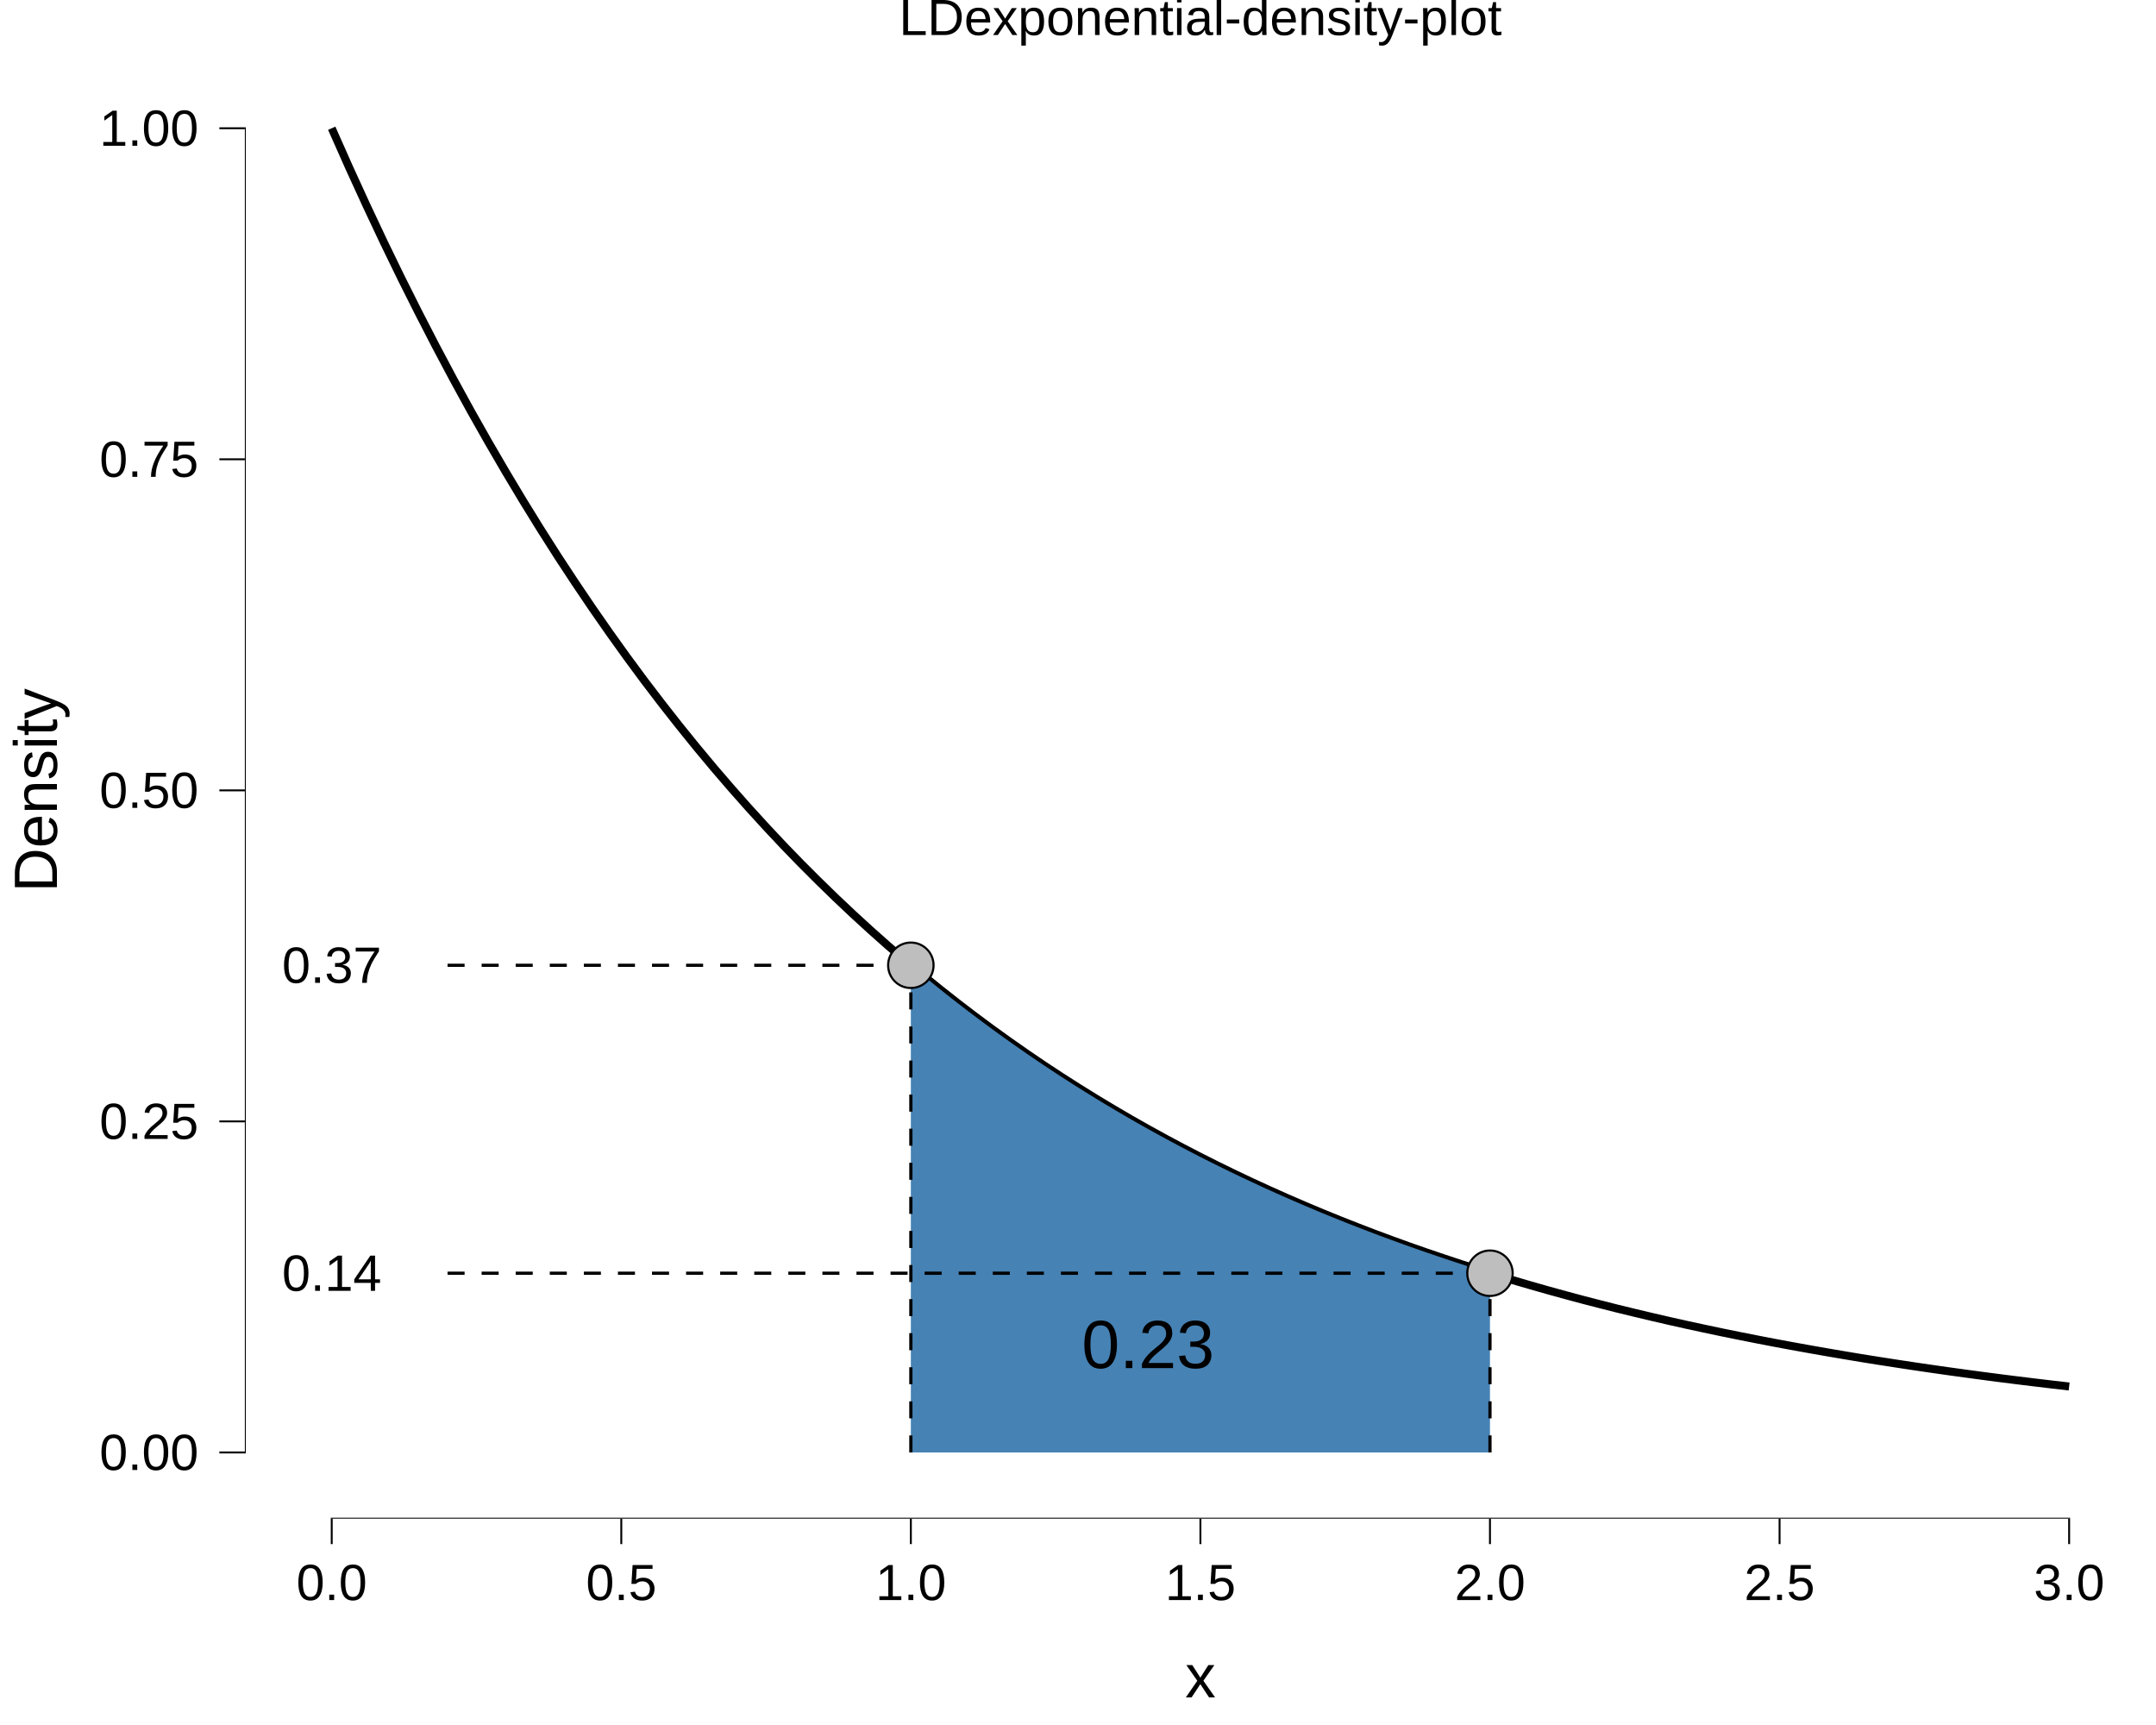
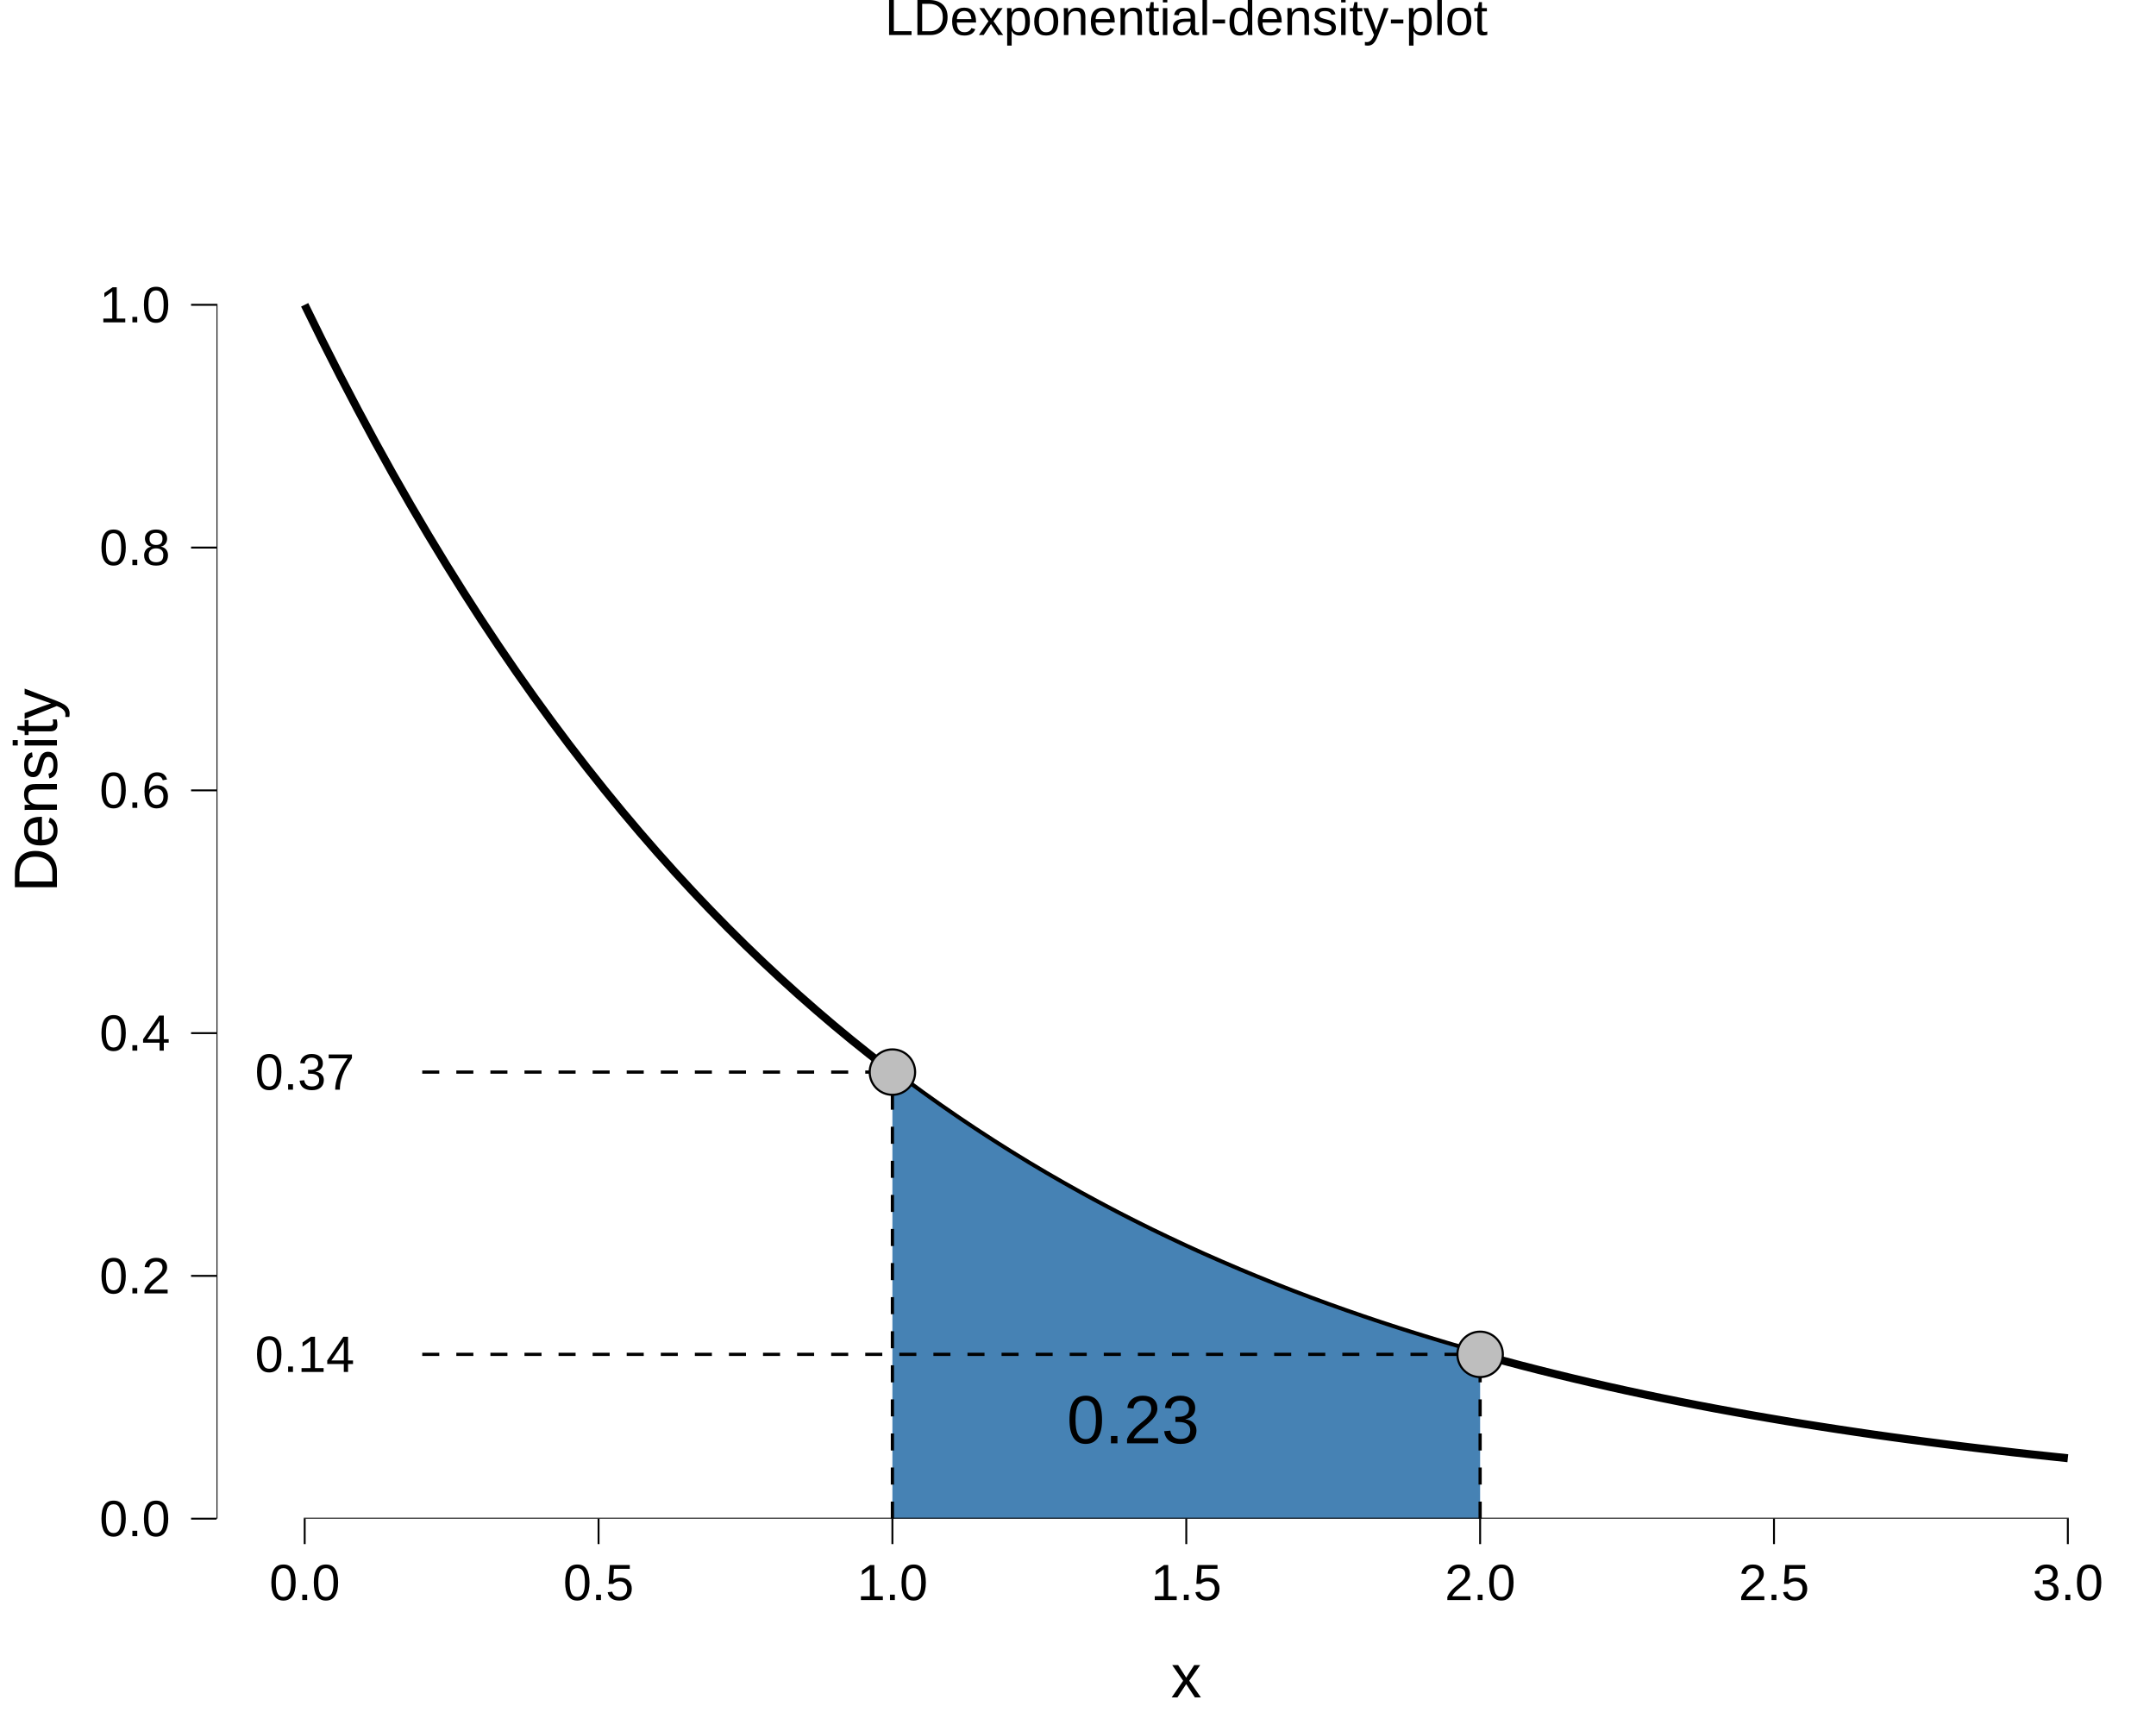
<svg xmlns="http://www.w3.org/2000/svg" viewBox="0 0 720.00 576.00">
  <defs>
    <style type="text/css">
    line, polyline, polygon, path, rect, circle {
      fill: none;
      stroke: #000000;
      stroke-linecap: round;
      stroke-linejoin: round;
      stroke-miterlimit: 10.00;
    }
  </style>
  </defs>
  <rect width="100%" height="100%" style="stroke: none; fill: #FFFFFF;" />
  <rect x="0.00" y="0.00" width="720.00" height="576.00" style="stroke-width: 10.67; stroke: none;" />
  <defs>
-     <clipPath id="cpODEuNzd8NzIwLjAwfDUwNy4xMHwyMC43MQ==">
-       <rect x="81.77" y="20.71" width="638.23" height="486.38" />
+     <clipPath id="cpNzIuMzF8NzIwLjAwfDUwNy4xMHwyMC43MQ==">
+       <rect x="72.31" y="20.71" width="647.69" height="486.38" />
    </clipPath>
  </defs>
-   <rect x="81.77" y="20.71" width="638.23" height="486.38" style="stroke-width: 10.67; stroke: none;" clip-path="url(#cpODEuNzd8NzIwLjAwfDUwNy4xMHwyMC43MQ==)" />
-   <polyline points="110.78,42.82 116.58,55.89 122.38,68.57 128.18,80.88 133.98,92.82 139.79,104.41 145.59,115.66 151.39,126.58 157.19,137.17 163.00,147.45 168.80,157.42 174.60,167.10 180.40,176.50 186.20,185.62 192.01,194.46 197.81,203.05 203.61,211.38 209.41,219.47 215.21,227.32 221.02,234.93 226.82,242.32 232.62,249.49 238.42,256.45 244.23,263.21 250.03,269.76 255.83,276.12 261.63,282.30 267.43,288.29 273.24,294.10 279.04,299.74 284.84,305.22 290.64,310.53 296.44,315.69 302.25,320.69 308.05,325.55 313.85,330.26 319.65,334.83 325.46,339.27 331.26,343.58 337.06,347.75 342.86,351.81 348.66,355.75 354.47,359.57 360.27,363.27 366.07,366.87 371.87,370.36 377.67,373.75 383.48,377.04 389.28,380.23 395.08,383.32 400.88,386.33 406.68,389.24 412.49,392.07 418.29,394.82 424.09,397.48 429.89,400.07 435.70,402.58 441.50,405.02 447.30,407.38 453.10,409.67 458.90,411.90 464.71,414.06 470.51,416.16 476.31,418.19 482.11,420.16 487.91,422.08 493.72,423.94 499.52,425.74 505.32,427.49 511.12,429.19 516.93,430.84 522.73,432.44 528.53,434.00 534.33,435.50 540.13,436.97 545.94,438.38 551.74,439.76 557.54,441.10 563.34,442.40 569.14,443.65 574.95,444.88 580.75,446.06 586.55,447.21 592.35,448.33 598.16,449.41 603.96,450.46 609.76,451.48 615.56,452.47 621.36,453.44 627.17,454.37 632.97,455.27 638.77,456.15 644.57,457.00 650.37,457.83 656.18,458.63 661.98,459.41 667.78,460.17 673.58,460.90 679.39,461.61 685.19,462.30 690.99,462.97 " style="stroke-width: 2.67; stroke-linecap: butt;" clip-path="url(#cpODEuNzd8NzIwLjAwfDUwNy4xMHwyMC43MQ==)" />
-   <polygon points="304.18,322.32 306.11,323.94 308.05,325.55 309.98,327.13 311.92,328.70 313.85,330.26 315.78,331.80 317.72,333.32 319.65,334.83 321.59,336.32 323.52,337.80 325.46,339.27 327.39,340.72 329.32,342.15 331.26,343.58 333.19,344.98 335.13,346.38 337.06,347.75 338.99,349.12 340.93,350.47 342.86,351.81 344.80,353.14 346.73,354.45 348.66,355.75 350.60,357.03 352.53,358.31 354.47,359.57 356.40,360.81 358.33,362.05 360.27,363.27 362.20,364.48 364.14,365.68 366.07,366.87 368.00,368.05 369.94,369.21 371.87,370.36 373.81,371.50 375.74,372.63 377.67,373.75 379.61,374.86 381.54,375.95 383.48,377.04 385.41,378.11 387.34,379.17 389.28,380.23 391.21,381.27 393.15,382.30 395.08,383.32 397.01,384.33 398.95,385.34 400.88,386.33 402.82,387.31 404.75,388.28 406.68,389.24 408.62,390.20 410.55,391.14 412.49,392.07 414.42,393.00 416.36,393.91 418.29,394.82 420.22,395.72 422.16,396.61 424.09,397.48 426.03,398.36 427.96,399.22 429.89,400.07 431.83,400.92 433.76,401.75 435.70,402.58 437.63,403.40 439.56,404.21 441.50,405.02 443.43,405.81 445.37,406.60 447.30,407.38 449.23,408.15 451.17,408.92 453.10,409.67 455.04,410.42 456.97,411.16 458.90,411.90 460.84,412.63 462.77,413.35 464.71,414.06 466.64,414.76 468.57,415.46 470.51,416.16 472.44,416.84 474.38,417.52 476.31,418.19 478.24,418.85 480.18,419.51 482.11,420.16 484.05,420.81 485.98,421.45 487.91,422.08 489.85,422.71 491.78,423.33 493.72,423.94 495.65,424.55 497.58,425.15 497.58,484.99 495.65,484.99 493.72,484.99 491.78,484.99 489.85,484.99 487.91,484.99 485.98,484.99 484.05,484.99 482.11,484.99 480.18,484.99 478.24,484.99 476.31,484.99 474.38,484.99 472.44,484.99 470.51,484.99 468.57,484.99 466.64,484.99 464.71,484.99 462.77,484.99 460.84,484.99 458.90,484.99 456.97,484.99 455.04,484.99 453.10,484.99 451.17,484.99 449.23,484.99 447.30,484.99 445.37,484.99 443.43,484.99 441.50,484.99 439.56,484.99 437.63,484.99 435.70,484.99 433.76,484.99 431.83,484.99 429.89,484.99 427.96,484.99 426.03,484.99 424.09,484.99 422.16,484.99 420.22,484.99 418.29,484.99 416.36,484.99 414.42,484.99 412.49,484.99 410.55,484.99 408.62,484.99 406.68,484.99 404.75,484.99 402.82,484.99 400.88,484.99 398.95,484.99 397.01,484.99 395.08,484.99 393.15,484.99 391.21,484.99 389.28,484.99 387.34,484.99 385.41,484.99 383.48,484.99 381.54,484.99 379.61,484.99 377.67,484.99 375.74,484.99 373.81,484.99 371.87,484.99 369.94,484.99 368.00,484.99 366.07,484.99 364.14,484.99 362.20,484.99 360.27,484.99 358.33,484.99 356.40,484.99 354.47,484.99 352.53,484.99 350.60,484.99 348.66,484.99 346.73,484.99 344.80,484.99 342.86,484.99 340.93,484.99 338.99,484.99 337.06,484.99 335.13,484.99 333.19,484.99 331.26,484.99 329.32,484.99 327.39,484.99 325.46,484.99 323.52,484.99 321.59,484.99 319.65,484.99 317.72,484.99 315.78,484.99 313.85,484.99 311.92,484.99 309.98,484.99 308.05,484.99 306.11,484.99 304.18,484.99 " style="stroke-width: 0.00; stroke: none; fill: #4682B4;" clip-path="url(#cpODEuNzd8NzIwLjAwfDUwNy4xMHwyMC43MQ==)" />
-   <polyline points="304.18,322.32 306.11,323.94 308.05,325.55 309.98,327.13 311.92,328.70 313.85,330.26 315.78,331.80 317.72,333.32 319.65,334.83 321.59,336.32 323.52,337.80 325.46,339.27 327.39,340.72 329.32,342.15 331.26,343.58 333.19,344.98 335.13,346.38 337.06,347.75 338.99,349.12 340.93,350.47 342.86,351.81 344.80,353.14 346.73,354.45 348.66,355.75 350.60,357.03 352.53,358.31 354.47,359.57 356.40,360.81 358.33,362.05 360.27,363.27 362.20,364.48 364.14,365.68 366.07,366.87 368.00,368.05 369.94,369.21 371.87,370.36 373.81,371.50 375.74,372.63 377.67,373.75 379.61,374.86 381.54,375.95 383.48,377.04 385.41,378.11 387.34,379.17 389.28,380.23 391.21,381.27 393.15,382.30 395.08,383.32 397.01,384.33 398.95,385.34 400.88,386.33 402.82,387.31 404.75,388.28 406.68,389.24 408.62,390.20 410.55,391.14 412.49,392.07 414.42,393.00 416.36,393.91 418.29,394.82 420.22,395.72 422.16,396.61 424.09,397.48 426.03,398.36 427.96,399.22 429.89,400.07 431.83,400.92 433.76,401.75 435.70,402.58 437.63,403.40 439.56,404.21 441.50,405.02 443.43,405.81 445.37,406.60 447.30,407.38 449.23,408.15 451.17,408.92 453.10,409.67 455.04,410.42 456.97,411.16 458.90,411.90 460.84,412.63 462.77,413.35 464.71,414.06 466.64,414.76 468.57,415.46 470.51,416.16 472.44,416.84 474.38,417.52 476.31,418.19 478.24,418.85 480.18,419.51 482.11,420.16 484.05,420.81 485.98,421.45 487.91,422.08 489.85,422.71 491.78,423.33 493.72,423.94 495.65,424.55 497.58,425.15 " style="stroke-width: 1.07; stroke: none;" clip-path="url(#cpODEuNzd8NzIwLjAwfDUwNy4xMHwyMC43MQ==)" />
-   <polyline points="497.58,484.99 495.65,484.99 493.72,484.99 491.78,484.99 489.85,484.99 487.91,484.99 485.98,484.99 484.05,484.99 482.11,484.99 480.18,484.99 478.24,484.99 476.31,484.99 474.38,484.99 472.44,484.99 470.51,484.99 468.57,484.99 466.64,484.99 464.71,484.99 462.77,484.99 460.84,484.99 458.90,484.99 456.97,484.99 455.04,484.99 453.10,484.99 451.17,484.99 449.23,484.99 447.30,484.99 445.37,484.99 443.43,484.99 441.50,484.99 439.56,484.99 437.63,484.99 435.70,484.99 433.76,484.99 431.83,484.99 429.89,484.99 427.96,484.99 426.03,484.99 424.09,484.99 422.16,484.99 420.22,484.99 418.29,484.99 416.36,484.99 414.42,484.99 412.49,484.99 410.55,484.99 408.62,484.99 406.68,484.99 404.75,484.99 402.82,484.99 400.88,484.99 398.95,484.99 397.01,484.99 395.08,484.99 393.15,484.99 391.21,484.99 389.28,484.99 387.34,484.99 385.41,484.99 383.48,484.99 381.54,484.99 379.61,484.99 377.67,484.99 375.74,484.99 373.81,484.99 371.87,484.99 369.94,484.99 368.00,484.99 366.07,484.99 364.14,484.99 362.20,484.99 360.27,484.99 358.33,484.99 356.40,484.99 354.47,484.99 352.53,484.99 350.60,484.99 348.66,484.99 346.73,484.99 344.80,484.99 342.86,484.99 340.93,484.99 338.99,484.99 337.06,484.99 335.13,484.99 333.19,484.99 331.26,484.99 329.32,484.99 327.39,484.99 325.46,484.99 323.52,484.99 321.59,484.99 319.65,484.99 317.72,484.99 315.78,484.99 313.85,484.99 311.92,484.99 309.98,484.99 308.05,484.99 306.11,484.99 304.18,484.99 " style="stroke-width: 1.07; stroke: none;" clip-path="url(#cpODEuNzd8NzIwLjAwfDUwNy4xMHwyMC43MQ==)" />
-   <g clip-path="url(#cpODEuNzd8NzIwLjAwfDUwNy4xMHwyMC43MQ==)">
-     <text x="361.24" y="456.82" style="font-size: 22.76px; font-family: Liberation Sans;" textLength="44.30px" lengthAdjust="spacingAndGlyphs">0.23</text>
+   <rect x="72.31" y="20.71" width="647.69" height="486.38" style="stroke-width: 10.67; stroke: none;" clip-path="url(#cpNzIuMzF8NzIwLjAwfDUwNy4xMHwyMC43MQ==)" />
+   <polyline points="101.75,101.78 107.64,113.76 113.53,125.38 119.42,136.66 125.30,147.61 131.19,158.24 137.08,168.55 142.97,178.55 148.86,188.26 154.75,197.68 160.63,206.83 166.52,215.70 172.41,224.32 178.30,232.67 184.19,240.78 190.07,248.65 195.96,256.29 201.85,263.70 207.74,270.90 213.63,277.88 219.51,284.65 225.40,291.23 231.29,297.61 237.18,303.80 243.07,309.81 248.95,315.64 254.84,321.30 260.73,326.79 266.62,332.12 272.51,337.29 278.39,342.31 284.28,347.18 290.17,351.90 296.06,356.49 301.95,360.94 307.84,365.26 313.72,369.45 319.61,373.52 325.50,377.47 331.39,381.30 337.28,385.02 343.16,388.63 349.05,392.13 354.94,395.52 360.83,398.82 366.72,402.02 372.60,405.13 378.49,408.14 384.38,411.07 390.27,413.90 396.16,416.66 402.04,419.33 407.93,421.92 413.82,424.44 419.71,426.88 425.60,429.26 431.48,431.56 437.37,433.79 443.26,435.96 449.15,438.06 455.04,440.10 460.92,442.08 466.81,444.00 472.70,445.86 478.59,447.67 484.48,449.43 490.37,451.13 496.25,452.79 502.14,454.39 508.03,455.95 513.92,457.46 519.81,458.93 525.69,460.35 531.58,461.73 537.47,463.08 543.36,464.38 549.25,465.64 555.13,466.86 561.02,468.05 566.91,469.21 572.80,470.33 578.69,471.41 584.57,472.47 590.46,473.49 596.35,474.49 602.24,475.45 608.13,476.38 614.01,477.29 619.90,478.17 625.79,479.03 631.68,479.86 637.57,480.66 643.46,481.44 649.34,482.20 655.23,482.94 661.12,483.65 667.01,484.34 672.90,485.02 678.78,485.67 684.67,486.30 690.56,486.92 " style="stroke-width: 2.67; stroke-linecap: butt;" clip-path="url(#cpNzIuMzF8NzIwLjAwfDUwNy4xMHwyMC43MQ==)" />
+   <polygon points="298.02,357.99 299.98,359.47 301.95,360.94 303.91,362.40 305.87,363.83 307.84,365.26 309.80,366.67 311.76,368.07 313.72,369.45 315.69,370.82 317.65,372.18 319.61,373.52 321.57,374.85 323.54,376.17 325.50,377.47 327.46,378.76 329.42,380.03 331.39,381.30 333.35,382.55 335.31,383.79 337.28,385.02 339.24,386.23 341.20,387.43 343.16,388.63 345.13,389.80 347.09,390.97 349.05,392.13 351.01,393.27 352.98,394.40 354.94,395.52 356.90,396.63 358.87,397.73 360.83,398.82 362.79,399.90 364.75,400.97 366.72,402.02 368.68,403.07 370.64,404.10 372.60,405.13 374.57,406.14 376.53,407.15 378.49,408.14 380.45,409.13 382.42,410.10 384.38,411.07 386.34,412.02 388.31,412.97 390.27,413.90 392.23,414.83 394.19,415.75 396.16,416.66 398.12,417.56 400.08,418.45 402.04,419.33 404.01,420.20 405.97,421.07 407.93,421.92 409.90,422.77 411.86,423.61 413.82,424.44 415.78,425.26 417.75,426.08 419.71,426.88 421.67,427.68 423.63,428.47 425.60,429.26 427.56,430.03 429.52,430.80 431.48,431.56 433.45,432.31 435.41,433.05 437.37,433.79 439.34,434.52 441.30,435.24 443.26,435.96 445.22,436.66 447.19,437.36 449.15,438.06 451.11,438.74 453.07,439.42 455.04,440.10 457.00,440.76 458.96,441.42 460.92,442.08 462.89,442.73 464.85,443.37 466.81,444.00 468.78,444.63 470.74,445.25 472.70,445.86 474.66,446.47 476.63,447.08 478.59,447.67 480.55,448.27 482.51,448.85 484.48,449.43 486.44,450.00 488.40,450.57 490.37,451.13 492.33,451.69 494.29,452.24 494.29,507.10 492.33,507.10 490.37,507.10 488.40,507.10 486.44,507.10 484.48,507.10 482.51,507.10 480.55,507.10 478.59,507.10 476.63,507.10 474.66,507.10 472.70,507.10 470.74,507.10 468.78,507.10 466.81,507.10 464.85,507.10 462.89,507.10 460.92,507.10 458.96,507.10 457.00,507.10 455.04,507.10 453.07,507.10 451.11,507.10 449.15,507.10 447.19,507.10 445.22,507.10 443.26,507.10 441.30,507.10 439.34,507.10 437.37,507.10 435.41,507.10 433.45,507.10 431.48,507.10 429.52,507.10 427.56,507.10 425.60,507.10 423.63,507.10 421.67,507.10 419.71,507.10 417.75,507.10 415.78,507.10 413.82,507.10 411.86,507.10 409.90,507.10 407.93,507.10 405.97,507.10 404.01,507.10 402.04,507.10 400.08,507.10 398.12,507.10 396.16,507.10 394.19,507.10 392.23,507.10 390.27,507.10 388.31,507.10 386.34,507.10 384.38,507.10 382.42,507.10 380.45,507.10 378.49,507.10 376.53,507.10 374.57,507.10 372.60,507.10 370.64,507.10 368.68,507.10 366.72,507.10 364.75,507.10 362.79,507.10 360.83,507.10 358.87,507.10 356.90,507.10 354.94,507.10 352.98,507.10 351.01,507.10 349.05,507.10 347.09,507.10 345.13,507.10 343.16,507.10 341.20,507.10 339.24,507.10 337.28,507.10 335.31,507.10 333.35,507.10 331.39,507.10 329.42,507.10 327.46,507.10 325.50,507.10 323.54,507.10 321.57,507.10 319.61,507.10 317.65,507.10 315.69,507.10 313.72,507.10 311.76,507.10 309.80,507.10 307.84,507.10 305.87,507.10 303.91,507.10 301.95,507.10 299.98,507.10 298.02,507.10 " style="stroke-width: 0.00; stroke: none; fill: #4682B4;" clip-path="url(#cpNzIuMzF8NzIwLjAwfDUwNy4xMHwyMC43MQ==)" />
+   <polyline points="298.02,357.99 299.98,359.47 301.95,360.94 303.91,362.40 305.87,363.83 307.84,365.26 309.80,366.67 311.76,368.07 313.72,369.45 315.69,370.82 317.65,372.18 319.61,373.52 321.57,374.85 323.54,376.17 325.50,377.47 327.46,378.76 329.42,380.03 331.39,381.30 333.35,382.55 335.31,383.79 337.28,385.02 339.24,386.23 341.20,387.43 343.16,388.63 345.13,389.80 347.09,390.97 349.05,392.13 351.01,393.27 352.98,394.40 354.94,395.52 356.90,396.63 358.87,397.73 360.83,398.82 362.79,399.90 364.75,400.97 366.72,402.02 368.68,403.07 370.64,404.10 372.60,405.13 374.57,406.14 376.53,407.15 378.49,408.14 380.45,409.13 382.42,410.10 384.38,411.07 386.34,412.02 388.31,412.97 390.27,413.90 392.23,414.83 394.19,415.75 396.16,416.66 398.12,417.56 400.08,418.45 402.04,419.33 404.01,420.20 405.97,421.07 407.93,421.92 409.90,422.77 411.86,423.61 413.82,424.44 415.78,425.26 417.75,426.08 419.71,426.88 421.67,427.68 423.63,428.47 425.60,429.26 427.56,430.03 429.52,430.80 431.48,431.56 433.45,432.31 435.41,433.05 437.37,433.79 439.34,434.52 441.30,435.24 443.26,435.96 445.22,436.66 447.19,437.36 449.15,438.06 451.11,438.74 453.07,439.42 455.04,440.10 457.00,440.76 458.96,441.42 460.92,442.08 462.89,442.73 464.85,443.37 466.81,444.00 468.78,444.63 470.74,445.25 472.70,445.86 474.66,446.47 476.63,447.08 478.59,447.67 480.55,448.27 482.51,448.85 484.48,449.43 486.44,450.00 488.40,450.57 490.37,451.13 492.33,451.69 494.29,452.24 " style="stroke-width: 1.07; stroke: none;" clip-path="url(#cpNzIuMzF8NzIwLjAwfDUwNy4xMHwyMC43MQ==)" />
+   <polyline points="494.29,507.10 492.33,507.10 490.37,507.10 488.40,507.10 486.44,507.10 484.48,507.10 482.51,507.10 480.55,507.10 478.59,507.10 476.63,507.10 474.66,507.10 472.70,507.10 470.74,507.10 468.78,507.10 466.81,507.10 464.85,507.10 462.89,507.10 460.92,507.10 458.96,507.10 457.00,507.10 455.04,507.10 453.07,507.10 451.11,507.10 449.15,507.10 447.19,507.10 445.22,507.10 443.26,507.10 441.30,507.10 439.34,507.10 437.37,507.10 435.41,507.10 433.45,507.10 431.48,507.10 429.52,507.10 427.56,507.10 425.60,507.10 423.63,507.10 421.67,507.10 419.71,507.10 417.75,507.10 415.78,507.10 413.82,507.10 411.86,507.10 409.90,507.10 407.93,507.10 405.97,507.10 404.01,507.10 402.04,507.10 400.08,507.10 398.12,507.10 396.16,507.10 394.19,507.10 392.23,507.10 390.27,507.10 388.31,507.10 386.34,507.10 384.38,507.10 382.42,507.10 380.45,507.10 378.49,507.10 376.53,507.10 374.57,507.10 372.60,507.10 370.64,507.10 368.68,507.10 366.72,507.10 364.75,507.10 362.79,507.10 360.83,507.10 358.87,507.10 356.90,507.10 354.94,507.10 352.98,507.10 351.01,507.10 349.05,507.10 347.09,507.10 345.13,507.10 343.16,507.10 341.20,507.10 339.24,507.10 337.28,507.10 335.31,507.10 333.35,507.10 331.39,507.10 329.42,507.10 327.46,507.10 325.50,507.10 323.54,507.10 321.57,507.10 319.61,507.10 317.65,507.10 315.69,507.10 313.72,507.10 311.76,507.10 309.80,507.10 307.84,507.10 305.87,507.10 303.91,507.10 301.95,507.10 299.98,507.10 298.02,507.10 " style="stroke-width: 1.07; stroke: none;" clip-path="url(#cpNzIuMzF8NzIwLjAwfDUwNy4xMHwyMC43MQ==)" />
+   <g clip-path="url(#cpNzIuMzF8NzIwLjAwfDUwNy4xMHwyMC43MQ==)">
+     <text x="356.26" y="481.93" style="font-size: 22.76px; font-family: Liberation Sans;" textLength="44.30px" lengthAdjust="spacingAndGlyphs">0.23</text>
  </g>
-   <line x1="149.46" y1="322.32" x2="304.18" y2="322.32" style="stroke-width: 1.07; stroke-dasharray: 5.69,5.69; stroke-linecap: butt;" clip-path="url(#cpODEuNzd8NzIwLjAwfDUwNy4xMHwyMC43MQ==)" />
-   <line x1="149.46" y1="425.15" x2="497.58" y2="425.15" style="stroke-width: 1.07; stroke-dasharray: 5.69,5.69; stroke-linecap: butt;" clip-path="url(#cpODEuNzd8NzIwLjAwfDUwNy4xMHwyMC43MQ==)" />
-   <g clip-path="url(#cpODEuNzd8NzIwLjAwfDUwNy4xMHwyMC43MQ==)">
-     <text x="94.18" y="328.19" style="font-size: 17.07px; font-family: Liberation Sans;" textLength="33.19px" lengthAdjust="spacingAndGlyphs">0.37</text>
+   <line x1="141.01" y1="357.99" x2="298.02" y2="357.99" style="stroke-width: 1.07; stroke-dasharray: 5.69,5.69; stroke-linecap: butt;" clip-path="url(#cpNzIuMzF8NzIwLjAwfDUwNy4xMHwyMC43MQ==)" />
+   <line x1="141.01" y1="452.24" x2="494.29" y2="452.24" style="stroke-width: 1.07; stroke-dasharray: 5.69,5.69; stroke-linecap: butt;" clip-path="url(#cpNzIuMzF8NzIwLjAwfDUwNy4xMHwyMC43MQ==)" />
+   <g clip-path="url(#cpNzIuMzF8NzIwLjAwfDUwNy4xMHwyMC43MQ==)">
+     <text x="85.16" y="363.86" style="font-size: 17.07px; font-family: Liberation Sans;" textLength="33.19px" lengthAdjust="spacingAndGlyphs">0.37</text>
  </g>
-   <g clip-path="url(#cpODEuNzd8NzIwLjAwfDUwNy4xMHwyMC43MQ==)">
-     <text x="94.18" y="431.02" style="font-size: 17.07px; font-family: Liberation Sans;" textLength="33.19px" lengthAdjust="spacingAndGlyphs">0.14</text>
+   <g clip-path="url(#cpNzIuMzF8NzIwLjAwfDUwNy4xMHwyMC43MQ==)">
+     <text x="85.16" y="458.11" style="font-size: 17.07px; font-family: Liberation Sans;" textLength="33.19px" lengthAdjust="spacingAndGlyphs">0.14</text>
  </g>
-   <line x1="304.18" y1="484.99" x2="304.18" y2="322.32" style="stroke-width: 1.07; stroke-dasharray: 5.69,5.69; stroke-linecap: butt;" clip-path="url(#cpODEuNzd8NzIwLjAwfDUwNy4xMHwyMC43MQ==)" />
-   <line x1="497.58" y1="484.99" x2="497.58" y2="425.15" style="stroke-width: 1.07; stroke-dasharray: 5.69,5.69; stroke-linecap: butt;" clip-path="url(#cpODEuNzd8NzIwLjAwfDUwNy4xMHwyMC43MQ==)" />
-   <circle cx="304.18" cy="322.32" r="5.69pt" style="stroke-width: 0.71; fill: #BEBEBE;" clip-path="url(#cpODEuNzd8NzIwLjAwfDUwNy4xMHwyMC43MQ==)" />
-   <circle cx="497.58" cy="425.15" r="5.69pt" style="stroke-width: 0.71; fill: #BEBEBE;" clip-path="url(#cpODEuNzd8NzIwLjAwfDUwNy4xMHwyMC43MQ==)" />
-   <line x1="110.46" y1="507.10" x2="691.31" y2="507.10" style="stroke-width: 0.64; stroke-linecap: butt;" clip-path="url(#cpODEuNzd8NzIwLjAwfDUwNy4xMHwyMC43MQ==)" />
-   <line x1="81.77" y1="485.31" x2="81.77" y2="42.50" style="stroke-width: 0.64; stroke-linecap: butt;" clip-path="url(#cpODEuNzd8NzIwLjAwfDUwNy4xMHwyMC43MQ==)" />
-   <rect x="81.77" y="20.71" width="638.23" height="486.38" style="stroke-width: 0.00; stroke: none;" clip-path="url(#cpODEuNzd8NzIwLjAwfDUwNy4xMHwyMC43MQ==)" />
+   <line x1="298.02" y1="507.10" x2="298.02" y2="357.99" style="stroke-width: 1.07; stroke-dasharray: 5.69,5.69; stroke-linecap: butt;" clip-path="url(#cpNzIuMzF8NzIwLjAwfDUwNy4xMHwyMC43MQ==)" />
+   <line x1="494.29" y1="507.10" x2="494.29" y2="452.24" style="stroke-width: 1.07; stroke-dasharray: 5.69,5.69; stroke-linecap: butt;" clip-path="url(#cpNzIuMzF8NzIwLjAwfDUwNy4xMHwyMC43MQ==)" />
+   <circle cx="298.02" cy="357.99" r="5.69pt" style="stroke-width: 0.71; fill: #BEBEBE;" clip-path="url(#cpNzIuMzF8NzIwLjAwfDUwNy4xMHwyMC43MQ==)" />
+   <circle cx="494.29" cy="452.24" r="5.69pt" style="stroke-width: 0.71; fill: #BEBEBE;" clip-path="url(#cpNzIuMzF8NzIwLjAwfDUwNy4xMHwyMC43MQ==)" />
+   <line x1="101.43" y1="507.10" x2="690.88" y2="507.10" style="stroke-width: 0.64; stroke-linecap: butt;" clip-path="url(#cpNzIuMzF8NzIwLjAwfDUwNy4xMHwyMC43MQ==)" />
+   <line x1="72.31" y1="507.42" x2="72.31" y2="101.46" style="stroke-width: 0.64; stroke-linecap: butt;" clip-path="url(#cpNzIuMzF8NzIwLjAwfDUwNy4xMHwyMC43MQ==)" />
+   <rect x="72.31" y="20.71" width="647.69" height="486.38" style="stroke-width: 0.00; stroke: none;" clip-path="url(#cpNzIuMzF8NzIwLjAwfDUwNy4xMHwyMC43MQ==)" />
  <defs>
    <clipPath id="cpMC4wMHw3MjAuMDB8NTc2LjAwfDAuMDA=">
      <rect x="0.00" y="0.00" width="720.00" height="576.00" />
    </clipPath>
  </defs>
-   <polyline points="81.77,507.10 81.77,20.71 " style="stroke-width: 0.00; stroke: none; stroke-linecap: butt;" clip-path="url(#cpMC4wMHw3MjAuMDB8NTc2LjAwfDAuMDA=)" />
+   <polyline points="72.31,507.10 72.31,20.71 " style="stroke-width: 0.00; stroke: none; stroke-linecap: butt;" clip-path="url(#cpMC4wMHw3MjAuMDB8NTc2LjAwfDAuMDA=)" />
  <g clip-path="url(#cpMC4wMHw3MjAuMDB8NTc2LjAwfDAuMDA=)">
-     <text x="33.21" y="490.84" style="font-size: 17.00px; font-family: Liberation Sans;" textLength="33.08px" lengthAdjust="spacingAndGlyphs">0.00</text>
+     <text x="33.21" y="512.95" style="font-size: 17.00px; font-family: Liberation Sans;" textLength="23.62px" lengthAdjust="spacingAndGlyphs">0.0</text>
  </g>
  <g clip-path="url(#cpMC4wMHw3MjAuMDB8NTc2LjAwfDAuMDA=)">
-     <text x="33.21" y="380.30" style="font-size: 17.00px; font-family: Liberation Sans;" textLength="33.08px" lengthAdjust="spacingAndGlyphs">0.25</text>
+     <text x="33.21" y="431.88" style="font-size: 17.00px; font-family: Liberation Sans;" textLength="23.62px" lengthAdjust="spacingAndGlyphs">0.2</text>
  </g>
  <g clip-path="url(#cpMC4wMHw3MjAuMDB8NTc2LjAwfDAuMDA=)">
-     <text x="33.21" y="269.76" style="font-size: 17.00px; font-family: Liberation Sans;" textLength="33.08px" lengthAdjust="spacingAndGlyphs">0.50</text>
+     <text x="33.21" y="350.82" style="font-size: 17.00px; font-family: Liberation Sans;" textLength="23.62px" lengthAdjust="spacingAndGlyphs">0.4</text>
  </g>
  <g clip-path="url(#cpMC4wMHw3MjAuMDB8NTc2LjAwfDAuMDA=)">
-     <text x="33.21" y="159.22" style="font-size: 17.00px; font-family: Liberation Sans;" textLength="33.08px" lengthAdjust="spacingAndGlyphs">0.75</text>
+     <text x="33.21" y="269.76" style="font-size: 17.00px; font-family: Liberation Sans;" textLength="23.62px" lengthAdjust="spacingAndGlyphs">0.6</text>
  </g>
  <g clip-path="url(#cpMC4wMHw3MjAuMDB8NTc2LjAwfDAuMDA=)">
-     <text x="33.21" y="48.67" style="font-size: 17.00px; font-family: Liberation Sans;" textLength="33.08px" lengthAdjust="spacingAndGlyphs">1.00</text>
-   </g>
-   <polyline points="73.26,484.99 81.77,484.99 " style="stroke-width: 0.64; stroke-linecap: butt;" clip-path="url(#cpMC4wMHw3MjAuMDB8NTc2LjAwfDAuMDA=)" />
-   <polyline points="73.26,374.45 81.77,374.45 " style="stroke-width: 0.64; stroke-linecap: butt;" clip-path="url(#cpMC4wMHw3MjAuMDB8NTc2LjAwfDAuMDA=)" />
-   <polyline points="73.26,263.91 81.77,263.91 " style="stroke-width: 0.64; stroke-linecap: butt;" clip-path="url(#cpMC4wMHw3MjAuMDB8NTc2LjAwfDAuMDA=)" />
-   <polyline points="73.26,153.36 81.77,153.36 " style="stroke-width: 0.64; stroke-linecap: butt;" clip-path="url(#cpMC4wMHw3MjAuMDB8NTc2LjAwfDAuMDA=)" />
-   <polyline points="73.26,42.82 81.77,42.82 " style="stroke-width: 0.64; stroke-linecap: butt;" clip-path="url(#cpMC4wMHw3MjAuMDB8NTc2LjAwfDAuMDA=)" />
-   <polyline points="81.77,507.10 720.00,507.10 " style="stroke-width: 0.00; stroke: none; stroke-linecap: butt;" clip-path="url(#cpMC4wMHw3MjAuMDB8NTc2LjAwfDAuMDA=)" />
-   <polyline points="110.78,515.60 110.78,507.10 " style="stroke-width: 0.64; stroke-linecap: butt;" clip-path="url(#cpMC4wMHw3MjAuMDB8NTc2LjAwfDAuMDA=)" />
-   <polyline points="207.48,515.60 207.48,507.10 " style="stroke-width: 0.64; stroke-linecap: butt;" clip-path="url(#cpMC4wMHw3MjAuMDB8NTc2LjAwfDAuMDA=)" />
-   <polyline points="304.18,515.60 304.18,507.10 " style="stroke-width: 0.64; stroke-linecap: butt;" clip-path="url(#cpMC4wMHw3MjAuMDB8NTc2LjAwfDAuMDA=)" />
-   <polyline points="400.88,515.60 400.88,507.10 " style="stroke-width: 0.64; stroke-linecap: butt;" clip-path="url(#cpMC4wMHw3MjAuMDB8NTc2LjAwfDAuMDA=)" />
-   <polyline points="497.58,515.60 497.58,507.10 " style="stroke-width: 0.64; stroke-linecap: butt;" clip-path="url(#cpMC4wMHw3MjAuMDB8NTc2LjAwfDAuMDA=)" />
-   <polyline points="594.29,515.60 594.29,507.10 " style="stroke-width: 0.64; stroke-linecap: butt;" clip-path="url(#cpMC4wMHw3MjAuMDB8NTc2LjAwfDAuMDA=)" />
-   <polyline points="690.99,515.60 690.99,507.10 " style="stroke-width: 0.64; stroke-linecap: butt;" clip-path="url(#cpMC4wMHw3MjAuMDB8NTc2LjAwfDAuMDA=)" />
-   <g clip-path="url(#cpMC4wMHw3MjAuMDB8NTc2LjAwfDAuMDA=)">
-     <text x="98.96" y="534.28" style="font-size: 17.00px; font-family: Liberation Sans;" textLength="23.62px" lengthAdjust="spacingAndGlyphs">0.0</text>
+     <text x="33.21" y="188.69" style="font-size: 17.00px; font-family: Liberation Sans;" textLength="23.62px" lengthAdjust="spacingAndGlyphs">0.8</text>
  </g>
  <g clip-path="url(#cpMC4wMHw3MjAuMDB8NTc2LjAwfDAuMDA=)">
-     <text x="195.67" y="534.28" style="font-size: 17.00px; font-family: Liberation Sans;" textLength="23.62px" lengthAdjust="spacingAndGlyphs">0.5</text>
+     <text x="33.21" y="107.63" style="font-size: 17.00px; font-family: Liberation Sans;" textLength="23.62px" lengthAdjust="spacingAndGlyphs">1.0</text>
+   </g>
+   <polyline points="63.81,507.10 72.31,507.10 " style="stroke-width: 0.64; stroke-linecap: butt;" clip-path="url(#cpMC4wMHw3MjAuMDB8NTc2LjAwfDAuMDA=)" />
+   <polyline points="63.81,426.03 72.31,426.03 " style="stroke-width: 0.64; stroke-linecap: butt;" clip-path="url(#cpMC4wMHw3MjAuMDB8NTc2LjAwfDAuMDA=)" />
+   <polyline points="63.81,344.97 72.31,344.97 " style="stroke-width: 0.64; stroke-linecap: butt;" clip-path="url(#cpMC4wMHw3MjAuMDB8NTc2LjAwfDAuMDA=)" />
+   <polyline points="63.81,263.91 72.31,263.91 " style="stroke-width: 0.64; stroke-linecap: butt;" clip-path="url(#cpMC4wMHw3MjAuMDB8NTc2LjAwfDAuMDA=)" />
+   <polyline points="63.81,182.84 72.31,182.84 " style="stroke-width: 0.64; stroke-linecap: butt;" clip-path="url(#cpMC4wMHw3MjAuMDB8NTc2LjAwfDAuMDA=)" />
+   <polyline points="63.81,101.78 72.31,101.78 " style="stroke-width: 0.64; stroke-linecap: butt;" clip-path="url(#cpMC4wMHw3MjAuMDB8NTc2LjAwfDAuMDA=)" />
+   <polyline points="72.31,507.10 720.00,507.10 " style="stroke-width: 0.00; stroke: none; stroke-linecap: butt;" clip-path="url(#cpMC4wMHw3MjAuMDB8NTc2LjAwfDAuMDA=)" />
+   <polyline points="101.75,515.60 101.75,507.10 " style="stroke-width: 0.64; stroke-linecap: butt;" clip-path="url(#cpMC4wMHw3MjAuMDB8NTc2LjAwfDAuMDA=)" />
+   <polyline points="199.89,515.60 199.89,507.10 " style="stroke-width: 0.64; stroke-linecap: butt;" clip-path="url(#cpMC4wMHw3MjAuMDB8NTc2LjAwfDAuMDA=)" />
+   <polyline points="298.02,515.60 298.02,507.10 " style="stroke-width: 0.64; stroke-linecap: butt;" clip-path="url(#cpMC4wMHw3MjAuMDB8NTc2LjAwfDAuMDA=)" />
+   <polyline points="396.16,515.60 396.16,507.10 " style="stroke-width: 0.64; stroke-linecap: butt;" clip-path="url(#cpMC4wMHw3MjAuMDB8NTc2LjAwfDAuMDA=)" />
+   <polyline points="494.29,515.60 494.29,507.10 " style="stroke-width: 0.64; stroke-linecap: butt;" clip-path="url(#cpMC4wMHw3MjAuMDB8NTc2LjAwfDAuMDA=)" />
+   <polyline points="592.43,515.60 592.43,507.10 " style="stroke-width: 0.64; stroke-linecap: butt;" clip-path="url(#cpMC4wMHw3MjAuMDB8NTc2LjAwfDAuMDA=)" />
+   <polyline points="690.56,515.60 690.56,507.10 " style="stroke-width: 0.64; stroke-linecap: butt;" clip-path="url(#cpMC4wMHw3MjAuMDB8NTc2LjAwfDAuMDA=)" />
+   <g clip-path="url(#cpMC4wMHw3MjAuMDB8NTc2LjAwfDAuMDA=)">
+     <text x="89.94" y="534.28" style="font-size: 17.00px; font-family: Liberation Sans;" textLength="23.62px" lengthAdjust="spacingAndGlyphs">0.0</text>
  </g>
  <g clip-path="url(#cpMC4wMHw3MjAuMDB8NTc2LjAwfDAuMDA=)">
-     <text x="292.37" y="534.28" style="font-size: 17.00px; font-family: Liberation Sans;" textLength="23.62px" lengthAdjust="spacingAndGlyphs">1.0</text>
+     <text x="188.07" y="534.28" style="font-size: 17.00px; font-family: Liberation Sans;" textLength="23.62px" lengthAdjust="spacingAndGlyphs">0.5</text>
  </g>
  <g clip-path="url(#cpMC4wMHw3MjAuMDB8NTc2LjAwfDAuMDA=)">
-     <text x="389.07" y="534.28" style="font-size: 17.00px; font-family: Liberation Sans;" textLength="23.62px" lengthAdjust="spacingAndGlyphs">1.5</text>
+     <text x="286.21" y="534.28" style="font-size: 17.00px; font-family: Liberation Sans;" textLength="23.62px" lengthAdjust="spacingAndGlyphs">1.0</text>
  </g>
  <g clip-path="url(#cpMC4wMHw3MjAuMDB8NTc2LjAwfDAuMDA=)">
-     <text x="485.77" y="534.28" style="font-size: 17.00px; font-family: Liberation Sans;" textLength="23.62px" lengthAdjust="spacingAndGlyphs">2.0</text>
+     <text x="384.34" y="534.28" style="font-size: 17.00px; font-family: Liberation Sans;" textLength="23.62px" lengthAdjust="spacingAndGlyphs">1.5</text>
  </g>
  <g clip-path="url(#cpMC4wMHw3MjAuMDB8NTc2LjAwfDAuMDA=)">
-     <text x="582.47" y="534.28" style="font-size: 17.00px; font-family: Liberation Sans;" textLength="23.62px" lengthAdjust="spacingAndGlyphs">2.5</text>
+     <text x="482.48" y="534.28" style="font-size: 17.00px; font-family: Liberation Sans;" textLength="23.62px" lengthAdjust="spacingAndGlyphs">2.0</text>
  </g>
  <g clip-path="url(#cpMC4wMHw3MjAuMDB8NTc2LjAwfDAuMDA=)">
-     <text x="679.18" y="534.28" style="font-size: 17.00px; font-family: Liberation Sans;" textLength="23.62px" lengthAdjust="spacingAndGlyphs">3.0</text>
+     <text x="580.61" y="534.28" style="font-size: 17.00px; font-family: Liberation Sans;" textLength="23.62px" lengthAdjust="spacingAndGlyphs">2.5</text>
  </g>
  <g clip-path="url(#cpMC4wMHw3MjAuMDB8NTc2LjAwfDAuMDA=)">
-     <text x="395.78" y="566.78" style="font-size: 20.40px; font-family: Liberation Sans;" textLength="10.20px" lengthAdjust="spacingAndGlyphs">x</text>
+     <text x="678.75" y="534.28" style="font-size: 17.00px; font-family: Liberation Sans;" textLength="23.62px" lengthAdjust="spacingAndGlyphs">3.0</text>
+   </g>
+   <g clip-path="url(#cpMC4wMHw3MjAuMDB8NTc2LjAwfDAuMDA=)">
+     <text x="391.05" y="566.78" style="font-size: 20.40px; font-family: Liberation Sans;" textLength="10.20px" lengthAdjust="spacingAndGlyphs">x</text>
  </g>
  <g clip-path="url(#cpMC4wMHw3MjAuMDB8NTc2LjAwfDAuMDA=)">
    <text transform="translate(19.01,297.91) rotate(-90)" style="font-size: 20.40px; font-family: Liberation Sans;" textLength="68.02px" lengthAdjust="spacingAndGlyphs">Density</text>
  </g>
  <g clip-path="url(#cpMC4wMHw3MjAuMDB8NTc2LjAwfDAuMDA=)">
-     <text x="300.25" y="11.70" style="font-size: 17.00px; font-family: Liberation Sans;" textLength="201.27px" lengthAdjust="spacingAndGlyphs">LDexponential-density-plot</text>
+     <text x="295.52" y="11.70" style="font-size: 17.00px; font-family: Liberation Sans;" textLength="201.27px" lengthAdjust="spacingAndGlyphs">LDexponential-density-plot</text>
  </g>
</svg>
